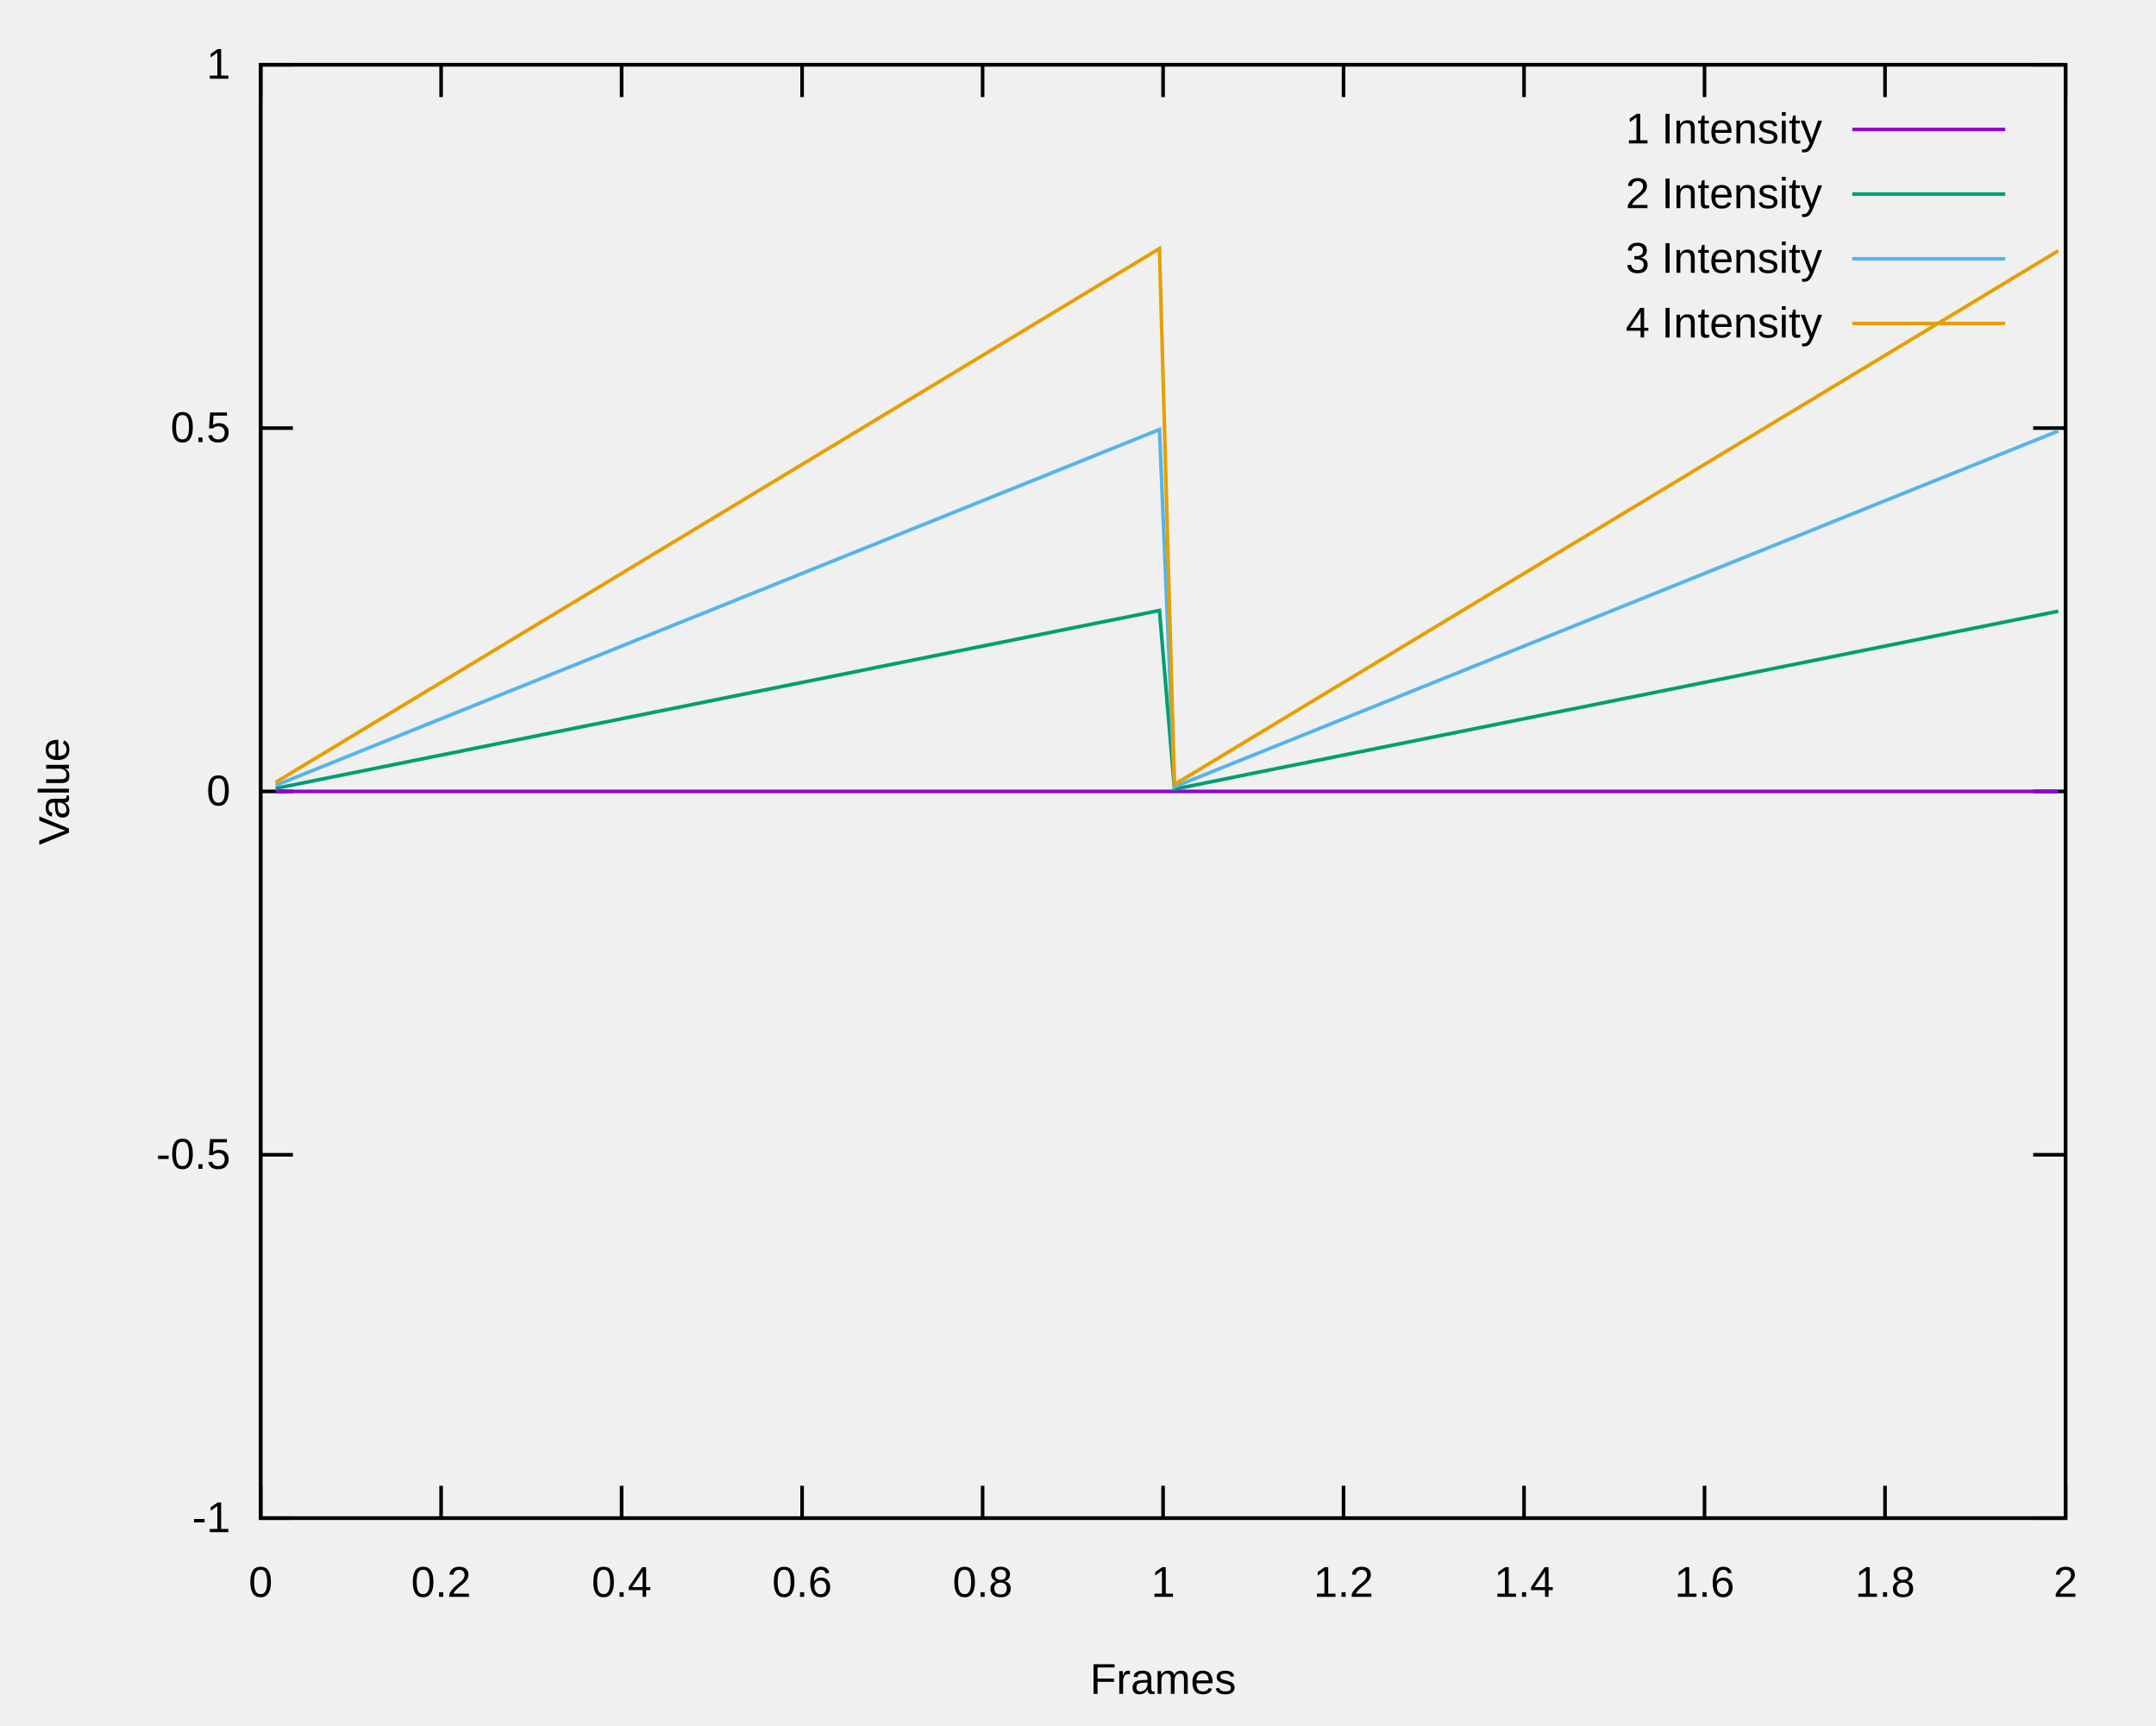
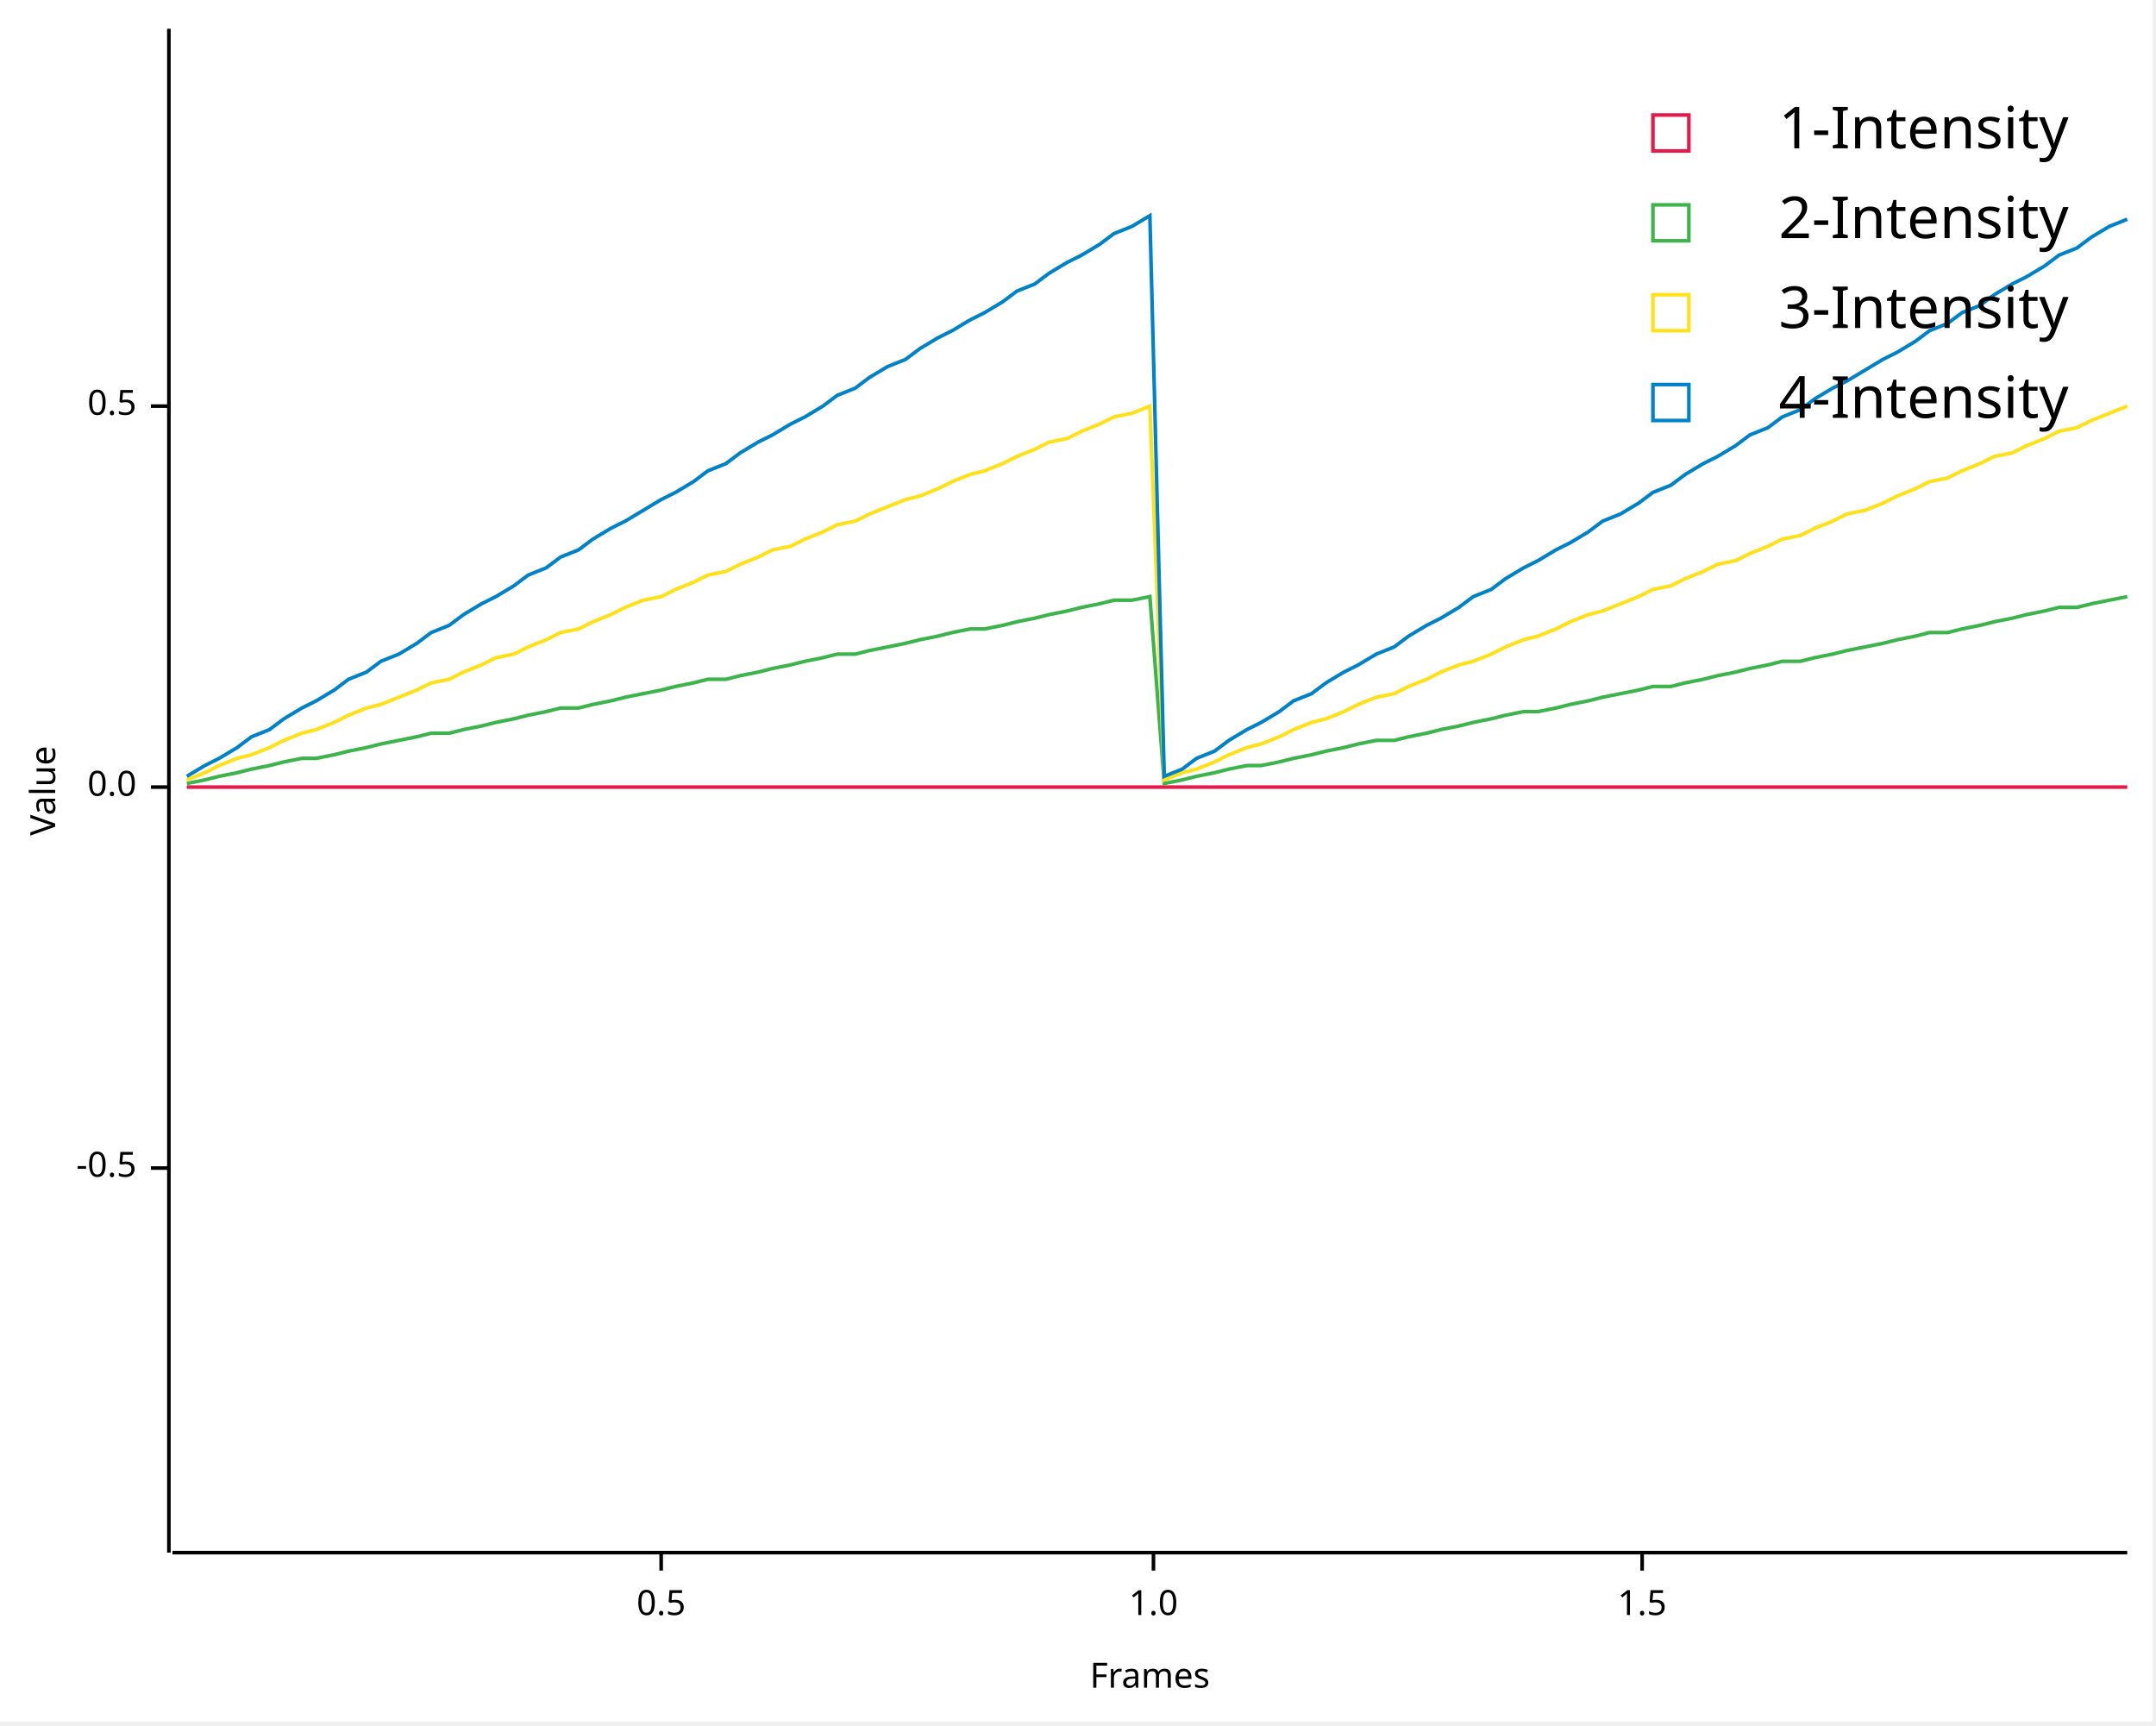
- <svg xmlns="http://www.w3.org/2000/svg" xmlns:xlink="http://www.w3.org/1999/xlink" width="600" height="480" viewBox="0 0 600 480">
-   <g id="gnuplot_canvas">
-     <rect x="0" y="0" width="600" height="480" fill="none" />
-     <defs>
-       <circle id="gpDot" r="0.5" stroke-width="0.5" stroke="currentColor" />
-       <path id="gpPt0" stroke-width="0.222" stroke="currentColor" d="M-1,0 h2 M0,-1 v2" />
-       <path id="gpPt1" stroke-width="0.222" stroke="currentColor" d="M-1,-1 L1,1 M1,-1 L-1,1" />
-       <path id="gpPt2" stroke-width="0.222" stroke="currentColor" d="M-1,0 L1,0 M0,-1 L0,1 M-1,-1 L1,1 M-1,1 L1,-1" />
-       <rect id="gpPt3" stroke-width="0.222" stroke="currentColor" x="-1" y="-1" width="2" height="2" />
-       <rect id="gpPt4" stroke-width="0.222" stroke="currentColor" fill="currentColor" x="-1" y="-1" width="2" height="2" />
-       <circle id="gpPt5" stroke-width="0.222" stroke="currentColor" cx="0" cy="0" r="1" />
-       <use xlink:href="#gpPt5" id="gpPt6" fill="currentColor" stroke="none" />
-       <path id="gpPt7" stroke-width="0.222" stroke="currentColor" d="M0,-1.33 L-1.33,0.67 L1.33,0.67 z" />
-       <use xlink:href="#gpPt7" id="gpPt8" fill="currentColor" stroke="none" />
-       <use xlink:href="#gpPt7" id="gpPt9" stroke="currentColor" transform="rotate(180)" />
-       <use xlink:href="#gpPt9" id="gpPt10" fill="currentColor" stroke="none" />
-       <use xlink:href="#gpPt3" id="gpPt11" stroke="currentColor" transform="rotate(45)" />
-       <use xlink:href="#gpPt11" id="gpPt12" fill="currentColor" stroke="none" />
-       <path id="gpPt13" stroke-width="0.222" stroke="currentColor" d="M0,1.330 L1.265,0.411 L0.782,-1.067 L-0.782,-1.076 L-1.265,0.411 z" />
-       <use xlink:href="#gpPt13" id="gpPt14" fill="currentColor" stroke="none" />
-       <filter id="textbox" filterUnits="objectBoundingBox" x="0" y="0" height="1" width="1">
-         <feFlood flood-color="white" flood-opacity="1" result="bgnd" />
-         <feComposite in="SourceGraphic" in2="bgnd" operator="atop" />
-       </filter>
-       <filter id="greybox" filterUnits="objectBoundingBox" x="0" y="0" height="1" width="1">
-         <feFlood flood-color="lightgrey" flood-opacity="1" result="grey" />
-         <feComposite in="SourceGraphic" in2="grey" operator="atop" />
-       </filter>
-     </defs>
-     <g fill="none" color="white" stroke="currentColor" stroke-width="1.00" stroke-linecap="butt" stroke-linejoin="miter">
- </g>
-     <g fill="none" color="black" stroke="currentColor" stroke-width="1.00" stroke-linecap="butt" stroke-linejoin="miter">
-       <path stroke="black" d="M72.53,422.40 L81.53,422.40 M574.82,422.40 L565.82,422.40  " />
-       <g transform="translate(64.14,426.30)" stroke="none" fill="black" font-family="Arial" font-size="12.00" text-anchor="end">
-         <text>
-           <tspan font-family="Arial">-1</tspan>
-         </text>
-       </g>
-     </g>
-     <g fill="none" color="black" stroke="currentColor" stroke-width="1.00" stroke-linecap="butt" stroke-linejoin="miter">
-       <path stroke="black" d="M72.53,321.30 L81.53,321.30 M574.82,321.30 L565.82,321.30  " />
-       <g transform="translate(64.14,325.20)" stroke="none" fill="black" font-family="Arial" font-size="12.00" text-anchor="end">
-         <text>
-           <tspan font-family="Arial">-0.5</tspan>
-         </text>
-       </g>
-     </g>
-     <g fill="none" color="black" stroke="currentColor" stroke-width="1.00" stroke-linecap="butt" stroke-linejoin="miter">
-       <path stroke="black" d="M72.53,220.20 L81.53,220.20 M574.82,220.20 L565.82,220.20  " />
-       <g transform="translate(64.14,224.10)" stroke="none" fill="black" font-family="Arial" font-size="12.00" text-anchor="end">
-         <text>
-           <tspan font-family="Arial"> 0</tspan>
-         </text>
-       </g>
-     </g>
-     <g fill="none" color="black" stroke="currentColor" stroke-width="1.00" stroke-linecap="butt" stroke-linejoin="miter">
-       <path stroke="black" d="M72.53,119.11 L81.53,119.11 M574.82,119.11 L565.82,119.11  " />
-       <g transform="translate(64.14,123.01)" stroke="none" fill="black" font-family="Arial" font-size="12.00" text-anchor="end">
-         <text>
-           <tspan font-family="Arial"> 0.5</tspan>
-         </text>
-       </g>
-     </g>
-     <g fill="none" color="black" stroke="currentColor" stroke-width="1.00" stroke-linecap="butt" stroke-linejoin="miter">
-       <path stroke="black" d="M72.53,18.01 L81.53,18.01 M574.82,18.01 L565.82,18.01  " />
-       <g transform="translate(64.14,21.91)" stroke="none" fill="black" font-family="Arial" font-size="12.00" text-anchor="end">
-         <text>
-           <tspan font-family="Arial"> 1</tspan>
-         </text>
-       </g>
-     </g>
-     <g fill="none" color="black" stroke="currentColor" stroke-width="1.00" stroke-linecap="butt" stroke-linejoin="miter">
-       <path stroke="black" d="M72.53,422.40 L72.53,413.40 M72.53,18.01 L72.53,27.01  " />
-       <g transform="translate(72.53,444.30)" stroke="none" fill="black" font-family="Arial" font-size="12.00" text-anchor="middle">
-         <text>
-           <tspan font-family="Arial"> 0</tspan>
-         </text>
-       </g>
-     </g>
-     <g fill="none" color="black" stroke="currentColor" stroke-width="1.00" stroke-linecap="butt" stroke-linejoin="miter">
-       <path stroke="black" d="M122.76,422.40 L122.76,413.40 M122.76,18.01 L122.76,27.01  " />
-       <g transform="translate(122.76,444.30)" stroke="none" fill="black" font-family="Arial" font-size="12.00" text-anchor="middle">
-         <text>
-           <tspan font-family="Arial"> 0.2</tspan>
-         </text>
-       </g>
-     </g>
-     <g fill="none" color="black" stroke="currentColor" stroke-width="1.00" stroke-linecap="butt" stroke-linejoin="miter">
-       <path stroke="black" d="M172.99,422.40 L172.99,413.40 M172.99,18.01 L172.99,27.01  " />
-       <g transform="translate(172.99,444.30)" stroke="none" fill="black" font-family="Arial" font-size="12.00" text-anchor="middle">
-         <text>
-           <tspan font-family="Arial"> 0.4</tspan>
-         </text>
-       </g>
-     </g>
-     <g fill="none" color="black" stroke="currentColor" stroke-width="1.00" stroke-linecap="butt" stroke-linejoin="miter">
-       <path stroke="black" d="M223.22,422.40 L223.22,413.40 M223.22,18.01 L223.22,27.01  " />
-       <g transform="translate(223.22,444.30)" stroke="none" fill="black" font-family="Arial" font-size="12.00" text-anchor="middle">
-         <text>
-           <tspan font-family="Arial"> 0.6</tspan>
-         </text>
-       </g>
-     </g>
-     <g fill="none" color="black" stroke="currentColor" stroke-width="1.00" stroke-linecap="butt" stroke-linejoin="miter">
-       <path stroke="black" d="M273.45,422.40 L273.45,413.40 M273.45,18.01 L273.45,27.01  " />
-       <g transform="translate(273.45,444.30)" stroke="none" fill="black" font-family="Arial" font-size="12.00" text-anchor="middle">
-         <text>
-           <tspan font-family="Arial"> 0.8</tspan>
-         </text>
-       </g>
-     </g>
-     <g fill="none" color="black" stroke="currentColor" stroke-width="1.00" stroke-linecap="butt" stroke-linejoin="miter">
-       <path stroke="black" d="M323.68,422.40 L323.68,413.40 M323.68,18.01 L323.68,27.01  " />
-       <g transform="translate(323.68,444.30)" stroke="none" fill="black" font-family="Arial" font-size="12.00" text-anchor="middle">
-         <text>
-           <tspan font-family="Arial"> 1</tspan>
-         </text>
-       </g>
-     </g>
-     <g fill="none" color="black" stroke="currentColor" stroke-width="1.00" stroke-linecap="butt" stroke-linejoin="miter">
-       <path stroke="black" d="M373.90,422.40 L373.90,413.40 M373.90,18.01 L373.90,27.01  " />
-       <g transform="translate(373.90,444.30)" stroke="none" fill="black" font-family="Arial" font-size="12.00" text-anchor="middle">
-         <text>
-           <tspan font-family="Arial"> 1.2</tspan>
-         </text>
-       </g>
-     </g>
-     <g fill="none" color="black" stroke="currentColor" stroke-width="1.00" stroke-linecap="butt" stroke-linejoin="miter">
-       <path stroke="black" d="M424.13,422.40 L424.13,413.40 M424.13,18.01 L424.13,27.01  " />
-       <g transform="translate(424.13,444.30)" stroke="none" fill="black" font-family="Arial" font-size="12.00" text-anchor="middle">
-         <text>
-           <tspan font-family="Arial"> 1.4</tspan>
-         </text>
-       </g>
-     </g>
-     <g fill="none" color="black" stroke="currentColor" stroke-width="1.00" stroke-linecap="butt" stroke-linejoin="miter">
-       <path stroke="black" d="M474.36,422.40 L474.36,413.40 M474.36,18.01 L474.36,27.01  " />
-       <g transform="translate(474.36,444.30)" stroke="none" fill="black" font-family="Arial" font-size="12.00" text-anchor="middle">
-         <text>
-           <tspan font-family="Arial"> 1.6</tspan>
-         </text>
-       </g>
-     </g>
-     <g fill="none" color="black" stroke="currentColor" stroke-width="1.00" stroke-linecap="butt" stroke-linejoin="miter">
-       <path stroke="black" d="M524.59,422.40 L524.59,413.40 M524.59,18.01 L524.59,27.01  " />
-       <g transform="translate(524.59,444.30)" stroke="none" fill="black" font-family="Arial" font-size="12.00" text-anchor="middle">
-         <text>
-           <tspan font-family="Arial"> 1.8</tspan>
-         </text>
-       </g>
-     </g>
-     <g fill="none" color="black" stroke="currentColor" stroke-width="1.00" stroke-linecap="butt" stroke-linejoin="miter">
-       <path stroke="black" d="M574.82,422.40 L574.82,413.40 M574.82,18.01 L574.82,27.01  " />
-       <g transform="translate(574.82,444.30)" stroke="none" fill="black" font-family="Arial" font-size="12.00" text-anchor="middle">
-         <text>
-           <tspan font-family="Arial"> 2</tspan>
-         </text>
-       </g>
-     </g>
-     <g fill="none" color="black" stroke="currentColor" stroke-width="1.00" stroke-linecap="butt" stroke-linejoin="miter">
- </g>
-     <g fill="none" color="black" stroke="currentColor" stroke-width="1.00" stroke-linecap="butt" stroke-linejoin="miter">
-       <path stroke="black" d="M72.53,18.01 L72.53,422.40 L574.82,422.40 L574.82,18.01 L72.53,18.01 Z  " />
-     </g>
-     <g fill="none" color="black" stroke="currentColor" stroke-width="1.00" stroke-linecap="butt" stroke-linejoin="miter">
-       <g transform="translate(19.18,220.21) rotate(270)" stroke="none" fill="black" font-family="Arial" font-size="12.00" text-anchor="middle">
-         <text>
-           <tspan font-family="Arial">Value</tspan>
-         </text>
-       </g>
-     </g>
-     <g fill="none" color="black" stroke="currentColor" stroke-width="1.00" stroke-linecap="butt" stroke-linejoin="miter">
-       <g transform="translate(323.67,471.30)" stroke="none" fill="black" font-family="Arial" font-size="12.00" text-anchor="middle">
-         <text>
-           <tspan font-family="Arial">Frames</tspan>
-         </text>
-       </g>
-     </g>
-     <g fill="none" color="black" stroke="currentColor" stroke-width="1.00" stroke-linecap="butt" stroke-linejoin="miter">
- </g>
-     <g id="gnuplot_plot_1">
-       <g fill="none" color="black" stroke="currentColor" stroke-width="1.00" stroke-linecap="butt" stroke-linejoin="miter">
-         <g transform="translate(507.09,39.91)" stroke="none" fill="black" font-family="Arial" font-size="12.00" text-anchor="end">
-           <text>
-             <tspan font-family="Arial">1 Intensity</tspan>
-           </text>
-         </g>
-       </g>
-       <g fill="none" color="black" stroke="currentColor" stroke-width="1.00" stroke-linecap="butt" stroke-linejoin="miter">
-         <path stroke="rgb(148,   0, 211)" d="M515.48,36.01 L558.04,36.01 M76.70,220.20 L80.87,220.20 L85.04,220.20 L89.21,220.20 L93.38,220.20 L97.54,220.20   L101.71,220.20 L105.88,220.20 L110.05,220.20 L114.22,220.20 L118.39,220.20 L122.56,220.20 L126.73,220.20 L130.90,220.20   L135.07,220.20 L139.23,220.20 L143.40,220.20 L147.57,220.20 L151.74,220.20 L155.91,220.20 L160.08,220.20 L164.25,220.20   L168.42,220.20 L172.59,220.20 L176.76,220.20 L180.92,220.20 L185.09,220.20 L189.26,220.20 L193.43,220.20 L197.60,220.20   L201.77,220.20 L205.94,220.20 L210.11,220.20 L214.28,220.20 L218.45,220.20 L222.61,220.20 L226.78,220.20 L230.95,220.20   L235.12,220.20 L239.29,220.20 L243.46,220.20 L247.63,220.20 L251.80,220.20 L255.97,220.20 L260.14,220.20 L264.30,220.20   L268.47,220.20 L272.64,220.20 L276.81,220.20 L280.98,220.20 L285.15,220.20 L289.32,220.20 L293.49,220.20 L297.66,220.20   L301.83,220.20 L305.99,220.20 L310.16,220.20 L314.33,220.20 L318.50,220.20 L322.67,220.20 L326.84,220.20 L331.01,220.20   L335.18,220.20 L339.35,220.20 L343.52,220.20 L347.68,220.20 L351.85,220.20 L356.02,220.20 L360.19,220.20 L364.36,220.20   L368.53,220.20 L372.70,220.20 L376.87,220.20 L381.04,220.20 L385.21,220.20 L389.37,220.20 L393.54,220.20 L397.71,220.20   L401.88,220.20 L406.05,220.20 L410.22,220.20 L414.39,220.20 L418.56,220.20 L422.73,220.20 L426.90,220.20 L431.06,220.20   L435.23,220.20 L439.40,220.20 L443.57,220.20 L447.74,220.20 L451.91,220.20 L456.08,220.20 L460.25,220.20 L464.42,220.20   L468.59,220.20 L472.75,220.20 L476.92,220.20 L481.09,220.20 L485.26,220.20 L489.43,220.20 L493.60,220.20 L497.77,220.20   L501.94,220.20 L506.11,220.20 L510.28,220.20 L514.44,220.20 L518.61,220.20 L522.78,220.20 L526.95,220.20 L531.12,220.20   L535.29,220.20 L539.46,220.20 L543.63,220.20 L547.80,220.20 L551.97,220.20 L556.13,220.20 L560.30,220.20 L564.47,220.20   L568.64,220.20 L572.81,220.20  " />
-       </g>
-     </g>
-     <g id="gnuplot_plot_2">
-       <g fill="none" color="black" stroke="currentColor" stroke-width="1.00" stroke-linecap="butt" stroke-linejoin="miter">
-         <g transform="translate(507.09,57.91)" stroke="none" fill="black" font-family="Arial" font-size="12.00" text-anchor="end">
-           <text>
-             <tspan font-family="Arial">2 Intensity</tspan>
-           </text>
-         </g>
-       </g>
-       <g fill="none" color="black" stroke="currentColor" stroke-width="1.00" stroke-linecap="butt" stroke-linejoin="miter">
-         <path stroke="rgb(  0, 158, 115)" d="M515.48,54.01 L558.04,54.01 M76.70,219.37 L80.87,218.53 L85.04,217.69 L89.21,216.85 L93.38,216.01 L97.54,215.17   L101.71,214.33 L105.88,213.49 L110.05,212.65 L114.22,211.81 L118.39,210.97 L122.56,210.14 L126.73,209.30 L130.90,208.46   L135.07,207.62 L139.23,206.78 L143.40,205.94 L147.57,205.10 L151.74,204.26 L155.91,203.42 L160.08,202.58 L164.25,201.74   L168.42,200.91 L172.59,200.07 L176.76,199.23 L180.92,198.39 L185.09,197.55 L189.26,196.71 L193.43,195.87 L197.60,195.03   L201.77,194.19 L205.94,193.35 L210.11,192.51 L214.28,191.68 L218.45,190.84 L222.61,190.00 L226.78,189.16 L230.95,188.32   L235.12,187.48 L239.29,186.64 L243.46,185.80 L247.63,184.96 L251.80,184.12 L255.97,183.28 L260.14,182.45 L264.30,181.61   L268.47,180.77 L272.64,179.93 L276.81,179.09 L280.98,178.25 L285.15,177.41 L289.32,176.57 L293.49,175.73 L297.66,174.89   L301.83,174.05 L305.99,173.21 L310.16,172.38 L314.33,171.54 L318.50,170.70 L322.67,169.86 L326.84,219.57 L331.01,218.73   L335.18,217.89 L339.35,217.05 L343.52,216.21 L347.68,215.37 L351.85,214.53 L356.02,213.69 L360.19,212.86 L364.36,212.02   L368.53,211.18 L372.70,210.34 L376.87,209.50 L381.04,208.66 L385.21,207.82 L389.37,206.98 L393.54,206.14 L397.71,205.30   L401.88,204.46 L406.05,203.63 L410.22,202.79 L414.39,201.95 L418.56,201.11 L422.73,200.27 L426.90,199.43 L431.06,198.59   L435.23,197.75 L439.40,196.91 L443.57,196.07 L447.74,195.23 L451.91,194.39 L456.08,193.56 L460.25,192.72 L464.42,191.88   L468.59,191.04 L472.75,190.20 L476.92,189.36 L481.09,188.52 L485.26,187.68 L489.43,186.84 L493.60,186.00 L497.77,185.16   L501.94,184.33 L506.11,183.49 L510.28,182.65 L514.44,181.81 L518.61,180.97 L522.78,180.13 L526.95,179.29 L531.12,178.45   L535.29,177.61 L539.46,176.77 L543.63,175.93 L547.80,175.10 L551.97,174.26 L556.13,173.42 L560.30,172.58 L564.47,171.74   L568.64,170.90 L572.81,170.06  " />
-       </g>
-     </g>
-     <g id="gnuplot_plot_3">
-       <g fill="none" color="black" stroke="currentColor" stroke-width="1.00" stroke-linecap="butt" stroke-linejoin="miter">
-         <g transform="translate(507.09,75.91)" stroke="none" fill="black" font-family="Arial" font-size="12.00" text-anchor="end">
-           <text>
-             <tspan font-family="Arial">3 Intensity</tspan>
-           </text>
-         </g>
-       </g>
-       <g fill="none" color="black" stroke="currentColor" stroke-width="1.00" stroke-linecap="butt" stroke-linejoin="miter">
-         <path stroke="rgb( 86, 180, 233)" d="M515.48,72.01 L558.04,72.01 M76.70,218.53 L80.87,216.85 L85.04,215.17 L89.21,213.49 L93.38,211.81 L97.54,210.14   L101.71,208.46 L105.88,206.78 L110.05,205.10 L114.22,203.42 L118.39,201.74 L122.56,200.07 L126.73,198.39 L130.90,196.71   L135.07,195.03 L139.23,193.35 L143.40,191.68 L147.57,190.00 L151.74,188.32 L155.91,186.64 L160.08,184.96 L164.25,183.28   L168.42,181.61 L172.59,179.93 L176.76,178.25 L180.92,176.57 L185.09,174.89 L189.26,173.21 L193.43,171.54 L197.60,169.86   L201.77,168.18 L205.94,166.50 L210.11,164.82 L214.28,163.15 L218.45,161.47 L222.61,159.79 L226.78,158.11 L230.95,156.43   L235.12,154.75 L239.29,153.08 L243.46,151.40 L247.63,149.72 L251.80,148.04 L255.97,146.36 L260.14,144.69 L264.30,143.01   L268.47,141.33 L272.64,139.65 L276.81,137.97 L280.98,136.29 L285.15,134.62 L289.32,132.94 L293.49,131.26 L297.66,129.58   L301.83,127.90 L305.99,126.22 L310.16,124.55 L314.33,122.87 L318.50,121.19 L322.67,119.51 L326.84,218.93 L331.01,217.25   L335.18,215.57 L339.35,213.90 L343.52,212.22 L347.68,210.54 L351.85,208.86 L356.02,207.18 L360.19,205.51 L364.36,203.83   L368.53,202.15 L372.70,200.47 L376.87,198.79 L381.04,197.11 L385.21,195.44 L389.37,193.76 L393.54,192.08 L397.71,190.40   L401.88,188.72 L406.05,187.05 L410.22,185.37 L414.39,183.69 L418.56,182.01 L422.73,180.33 L426.90,178.65 L431.06,176.98   L435.23,175.30 L439.40,173.62 L443.57,171.94 L447.74,170.26 L451.91,168.58 L456.08,166.91 L460.25,165.23 L464.42,163.55   L468.59,161.87 L472.75,160.19 L476.92,158.52 L481.09,156.84 L485.26,155.16 L489.43,153.48 L493.60,151.80 L497.77,150.12   L501.94,148.45 L506.11,146.77 L510.28,145.09 L514.44,143.41 L518.61,141.73 L522.78,140.05 L526.95,138.38 L531.12,136.70   L535.29,135.02 L539.46,133.34 L543.63,131.66 L547.80,129.99 L551.97,128.31 L556.13,126.63 L560.30,124.95 L564.47,123.27   L568.64,121.59 L572.81,119.92  " />
-       </g>
-     </g>
-     <g id="gnuplot_plot_4">
-       <g fill="none" color="black" stroke="currentColor" stroke-width="1.00" stroke-linecap="butt" stroke-linejoin="miter">
-         <g transform="translate(507.09,93.91)" stroke="none" fill="black" font-family="Arial" font-size="12.00" text-anchor="end">
-           <text>
-             <tspan font-family="Arial">4 Intensity</tspan>
-           </text>
-         </g>
-       </g>
-       <g fill="none" color="black" stroke="currentColor" stroke-width="1.00" stroke-linecap="butt" stroke-linejoin="miter">
-         <path stroke="rgb(230, 159,   0)" d="M515.48,90.01 L558.04,90.01 M76.70,217.69 L80.87,215.17 L85.04,212.65 L89.21,210.14 L93.38,207.62 L97.54,205.10   L101.71,202.58 L105.88,200.07 L110.05,197.55 L114.22,195.03 L118.39,192.51 L122.56,190.00 L126.73,187.48 L130.90,184.96   L135.07,182.45 L139.23,179.93 L143.40,177.41 L147.57,174.89 L151.74,172.38 L155.91,169.86 L160.08,167.34 L164.25,164.82   L168.42,162.31 L172.59,159.79 L176.76,157.27 L180.92,154.75 L185.09,152.24 L189.26,149.72 L193.43,147.20 L197.60,144.69   L201.77,142.17 L205.94,139.65 L210.11,137.13 L214.28,134.62 L218.45,132.10 L222.61,129.58 L226.78,127.06 L230.95,124.55   L235.12,122.03 L239.29,119.51 L243.46,116.99 L247.63,114.48 L251.80,111.96 L255.97,109.44 L260.14,106.93 L264.30,104.41   L268.47,101.89 L272.64,99.37 L276.81,96.86 L280.98,94.34 L285.15,91.82 L289.32,89.30 L293.49,86.79 L297.66,84.27   L301.83,81.75 L305.99,79.23 L310.16,76.72 L314.33,74.20 L318.50,71.68 L322.67,69.17 L326.84,218.29 L331.01,215.78   L335.18,213.26 L339.35,210.74 L343.52,208.22 L347.68,205.71 L351.85,203.19 L356.02,200.67 L360.19,198.16 L364.36,195.64   L368.53,193.12 L372.70,190.60 L376.87,188.09 L381.04,185.57 L385.21,183.05 L389.37,180.53 L393.54,178.02 L397.71,175.50   L401.88,172.98 L406.05,170.47 L410.22,167.95 L414.39,165.43 L418.56,162.91 L422.73,160.40 L426.90,157.88 L431.06,155.36   L435.23,152.84 L439.40,150.33 L443.57,147.81 L447.74,145.29 L451.91,142.77 L456.08,140.26 L460.25,137.74 L464.42,135.22   L468.59,132.71 L472.75,130.19 L476.92,127.67 L481.09,125.15 L485.26,122.64 L489.43,120.12 L493.60,117.60 L497.77,115.08   L501.94,112.57 L506.11,110.05 L510.28,107.53 L514.44,105.01 L518.61,102.50 L522.78,99.98 L526.95,97.46 L531.12,94.95   L535.29,92.43 L539.46,89.91 L543.63,87.39 L547.80,84.88 L551.97,82.36 L556.13,79.84 L560.30,77.32 L564.47,74.81   L568.64,72.29 L572.81,69.77  " />
-       </g>
-     </g>
-     <g fill="none" color="white" stroke="rgb(230, 159,   0)" stroke-width="2.00" stroke-linecap="butt" stroke-linejoin="miter">
- </g>
-     <g fill="none" color="black" stroke="currentColor" stroke-width="2.00" stroke-linecap="butt" stroke-linejoin="miter">
- </g>
-     <g fill="none" color="black" stroke="black" stroke-width="1.00" stroke-linecap="butt" stroke-linejoin="miter">
- </g>
-     <g fill="none" color="black" stroke="currentColor" stroke-width="1.00" stroke-linecap="butt" stroke-linejoin="miter">
-       <path stroke="black" d="M72.53,18.01 L72.53,422.40 L574.82,422.40 L574.82,18.01 L72.53,18.01 Z  " />
-     </g>
-     <g fill="none" color="black" stroke="currentColor" stroke-width="1.00" stroke-linecap="butt" stroke-linejoin="miter">
- </g>
-   </g>
+ <svg xmlns="http://www.w3.org/2000/svg" width="600" height="480" viewBox="0 0 600 480">
+   <rect x="0" y="0" width="599" height="479" opacity="1" fill="#FFFFFF" stroke="none" />
+   <text x="8" y="220" dy="0.76em" text-anchor="middle" font-family="sans-serif" font-size="9.677" opacity="1" fill="#000000" transform="rotate(270, 8, 220)">
+ Value
+ </text>
+   <text x="320" y="472" dy="-0.5ex" text-anchor="middle" font-family="sans-serif" font-size="9.677" opacity="1" fill="#000000">
+ Frames
+ </text>
+   <polyline fill="none" opacity="1" stroke="#000000" stroke-width="1" points="47,8 47,432 " />
+   <text x="38" y="325" dy="0.5ex" text-anchor="end" font-family="sans-serif" font-size="9.677" opacity="1" fill="#000000">
+ -0.5
+ </text>
+   <polyline fill="none" opacity="1" stroke="#000000" stroke-width="1" points="42,325 47,325 " />
+   <text x="38" y="219" dy="0.5ex" text-anchor="end" font-family="sans-serif" font-size="9.677" opacity="1" fill="#000000">
+ 0.0
+ </text>
+   <polyline fill="none" opacity="1" stroke="#000000" stroke-width="1" points="42,219 47,219 " />
+   <text x="38" y="113" dy="0.5ex" text-anchor="end" font-family="sans-serif" font-size="9.677" opacity="1" fill="#000000">
+ 0.5
+ </text>
+   <polyline fill="none" opacity="1" stroke="#000000" stroke-width="1" points="42,113 47,113 " />
+   <polyline fill="none" opacity="1" stroke="#000000" stroke-width="1" points="48,432 592,432 " />
+   <text x="184" y="442" dy="0.76em" text-anchor="middle" font-family="sans-serif" font-size="9.677" opacity="1" fill="#000000">
+ 0.5
+ </text>
+   <polyline fill="none" opacity="1" stroke="#000000" stroke-width="1" points="184,432 184,437 " />
+   <text x="321" y="442" dy="0.76em" text-anchor="middle" font-family="sans-serif" font-size="9.677" opacity="1" fill="#000000">
+ 1.0
+ </text>
+   <polyline fill="none" opacity="1" stroke="#000000" stroke-width="1" points="321,432 321,437 " />
+   <text x="457" y="442" dy="0.76em" text-anchor="middle" font-family="sans-serif" font-size="9.677" opacity="1" fill="#000000">
+ 1.5
+ </text>
+   <polyline fill="none" opacity="1" stroke="#000000" stroke-width="1" points="457,432 457,437 " />
+   <polyline fill="none" opacity="1" stroke="#E6194B" stroke-width="1" points="52,219 57,219 61,219 66,219 70,219 75,219 79,219 84,219 88,219 93,219 97,219 102,219 106,219 111,219 116,219 120,219 125,219 129,219 134,219 138,219 143,219 147,219 152,219 156,219 161,219 165,219 170,219 174,219 179,219 184,219 188,219 193,219 197,219 202,219 206,219 211,219 215,219 220,219 224,219 229,219 233,219 238,219 242,219 247,219 252,219 256,219 261,219 265,219 270,219 274,219 279,219 283,219 288,219 292,219 297,219 301,219 306,219 310,219 315,219 320,219 324,219 329,219 333,219 338,219 342,219 347,219 351,219 356,219 360,219 365,219 369,219 374,219 378,219 383,219 388,219 392,219 397,219 401,219 406,219 410,219 415,219 419,219 424,219 428,219 433,219 437,219 442,219 446,219 451,219 456,219 460,219 465,219 469,219 474,219 478,219 483,219 487,219 492,219 496,219 501,219 505,219 510,219 514,219 519,219 524,219 528,219 533,219 537,219 542,219 546,219 551,219 555,219 560,219 564,219 569,219 573,219 578,219 582,219 587,219 592,219 " />
+   <polyline fill="none" opacity="1" stroke="#3CB44B" stroke-width="1" points="52,218 57,217 61,216 66,215 70,214 75,213 79,212 84,211 88,211 93,210 97,209 102,208 106,207 111,206 116,205 120,204 125,204 129,203 134,202 138,201 143,200 147,199 152,198 156,197 161,197 165,196 170,195 174,194 179,193 184,192 188,191 193,190 197,189 202,189 206,188 211,187 215,186 220,185 224,184 229,183 233,182 238,182 242,181 247,180 252,179 256,178 261,177 265,176 270,175 274,175 279,174 283,173 288,172 292,171 297,170 301,169 306,168 310,167 315,167 320,166 324,218 329,217 333,216 338,215 342,214 347,213 351,213 356,212 360,211 365,210 369,209 374,208 378,207 383,206 388,206 392,205 397,204 401,203 406,202 410,201 415,200 419,199 424,198 428,198 433,197 437,196 442,195 446,194 451,193 456,192 460,191 465,191 469,190 474,189 478,188 483,187 487,186 492,185 496,184 501,184 505,183 510,182 514,181 519,180 524,179 528,178 533,177 537,176 542,176 546,175 551,174 555,173 560,172 564,171 569,170 573,169 578,169 582,168 587,167 592,166 " />
+   <polyline fill="none" opacity="1" stroke="#FFE119" stroke-width="1" points="52,217 57,215 61,213 66,211 70,210 75,208 79,206 84,204 88,203 93,201 97,199 102,197 106,196 111,194 116,192 120,190 125,189 129,187 134,185 138,183 143,182 147,180 152,178 156,176 161,175 165,173 170,171 174,169 179,167 184,166 188,164 193,162 197,160 202,159 206,157 211,155 215,153 220,152 224,150 229,148 233,146 238,145 242,143 247,141 252,139 256,138 261,136 265,134 270,132 274,131 279,129 283,127 288,125 292,123 297,122 301,120 306,118 310,116 315,115 320,113 324,217 329,215 333,214 338,212 342,210 347,208 351,207 356,205 360,203 365,201 369,200 374,198 378,196 383,194 388,193 392,191 397,189 401,187 406,185 410,184 415,182 419,180 424,178 428,177 433,175 437,173 442,171 446,170 451,168 456,166 460,164 465,163 469,161 474,159 478,157 483,156 487,154 492,152 496,150 501,149 505,147 510,145 514,143 519,142 524,140 528,138 533,136 537,134 542,133 546,131 551,129 555,127 560,126 564,124 569,122 573,120 578,119 582,117 587,115 592,113 " />
+   <polyline fill="none" opacity="1" stroke="#0082C8" stroke-width="1" points="52,216 57,213 61,211 66,208 70,205 75,203 79,200 84,197 88,195 93,192 97,189 102,187 106,184 111,182 116,179 120,176 125,174 129,171 134,168 138,166 143,163 147,160 152,158 156,155 161,153 165,150 170,147 174,145 179,142 184,139 188,137 193,134 197,131 202,129 206,126 211,123 215,121 220,118 224,116 229,113 233,110 238,108 242,105 247,102 252,100 256,97 261,94 265,92 270,89 274,87 279,84 283,81 288,79 292,76 297,73 301,71 306,68 310,65 315,63 320,60 324,216 329,214 333,211 338,209 342,206 347,203 351,201 356,198 360,195 365,193 369,190 374,187 378,185 383,182 388,180 392,177 397,174 401,172 406,169 410,166 415,164 419,161 424,158 428,156 433,153 437,151 442,148 446,145 451,143 456,140 460,137 465,135 469,132 474,129 478,127 483,124 487,121 492,119 496,116 501,114 505,111 510,108 514,106 519,103 524,100 528,98 533,95 537,92 542,90 546,87 551,85 555,82 560,79 564,77 569,74 573,71 578,69 582,66 587,63 592,61 " />
+   <text x="495" y="29" dy="0.76em" text-anchor="start" font-family="Calibri" font-size="16.129" opacity="1" fill="#000000">
+ 1-Intensity
+ </text>
+   <text x="495" y="54" dy="0.76em" text-anchor="start" font-family="Calibri" font-size="16.129" opacity="1" fill="#000000">
+ 2-Intensity
+ </text>
+   <text x="495" y="79" dy="0.76em" text-anchor="start" font-family="Calibri" font-size="16.129" opacity="1" fill="#000000">
+ 3-Intensity
+ </text>
+   <text x="495" y="104" dy="0.76em" text-anchor="start" font-family="Calibri" font-size="16.129" opacity="1" fill="#000000">
+ 4-Intensity
+ </text>
+   <rect x="460" y="32" width="10" height="10" opacity="1" fill="none" stroke="#E6194B" />
+   <rect x="460" y="57" width="10" height="10" opacity="1" fill="none" stroke="#3CB44B" />
+   <rect x="460" y="82" width="10" height="10" opacity="1" fill="none" stroke="#FFE119" />
+   <rect x="460" y="107" width="10" height="10" opacity="1" fill="none" stroke="#0082C8" />
</svg>
